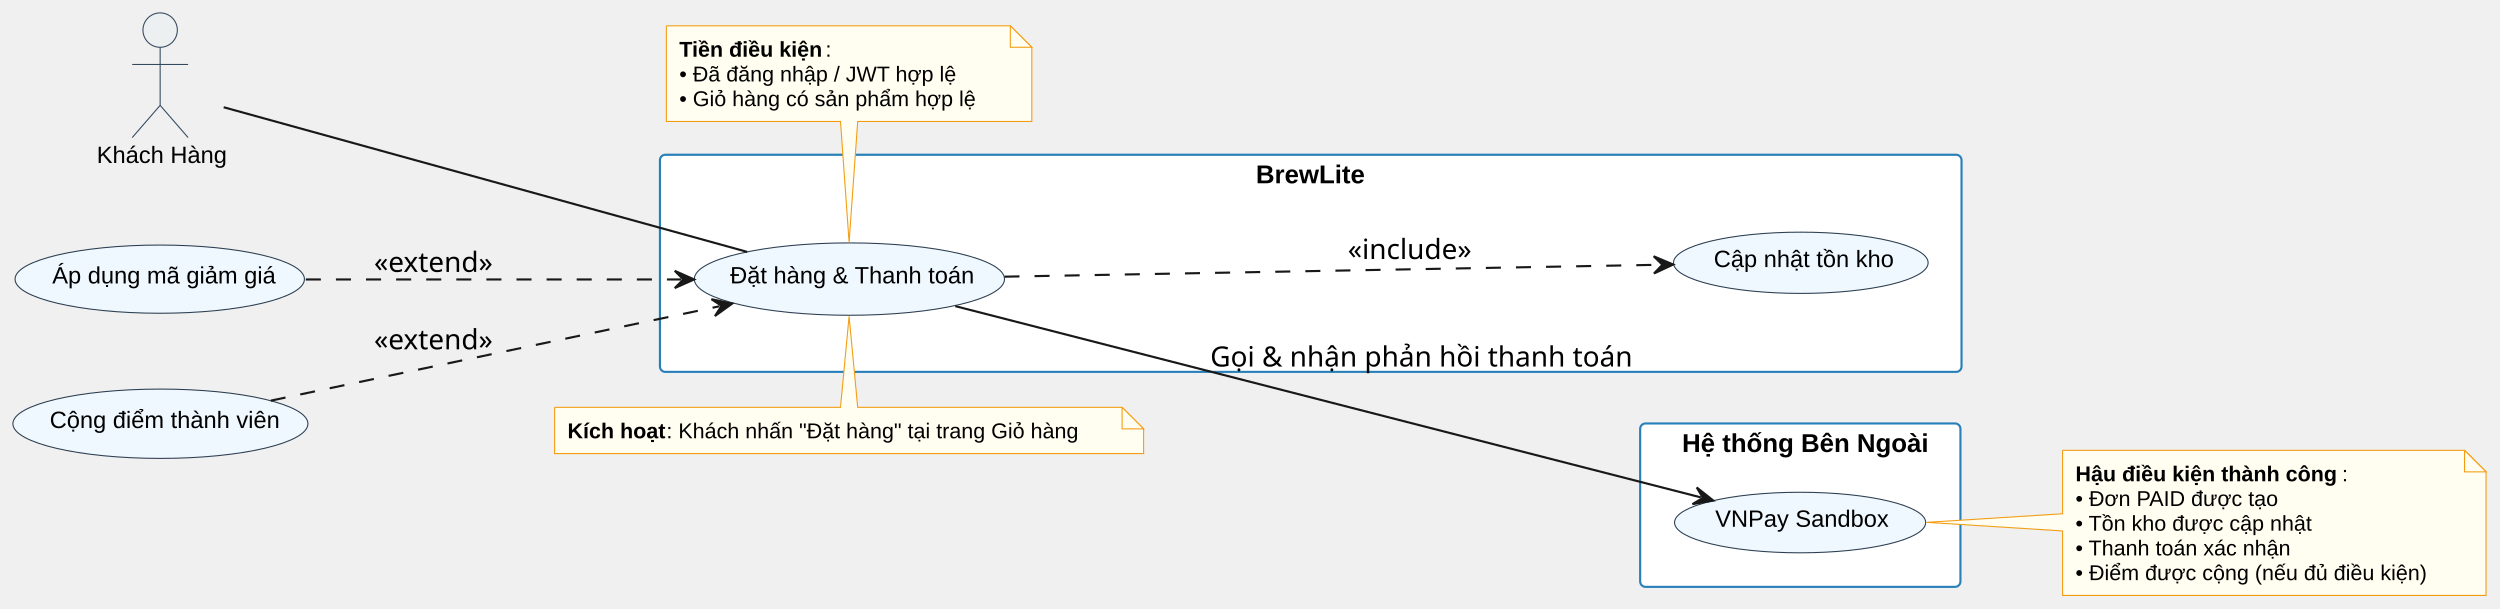
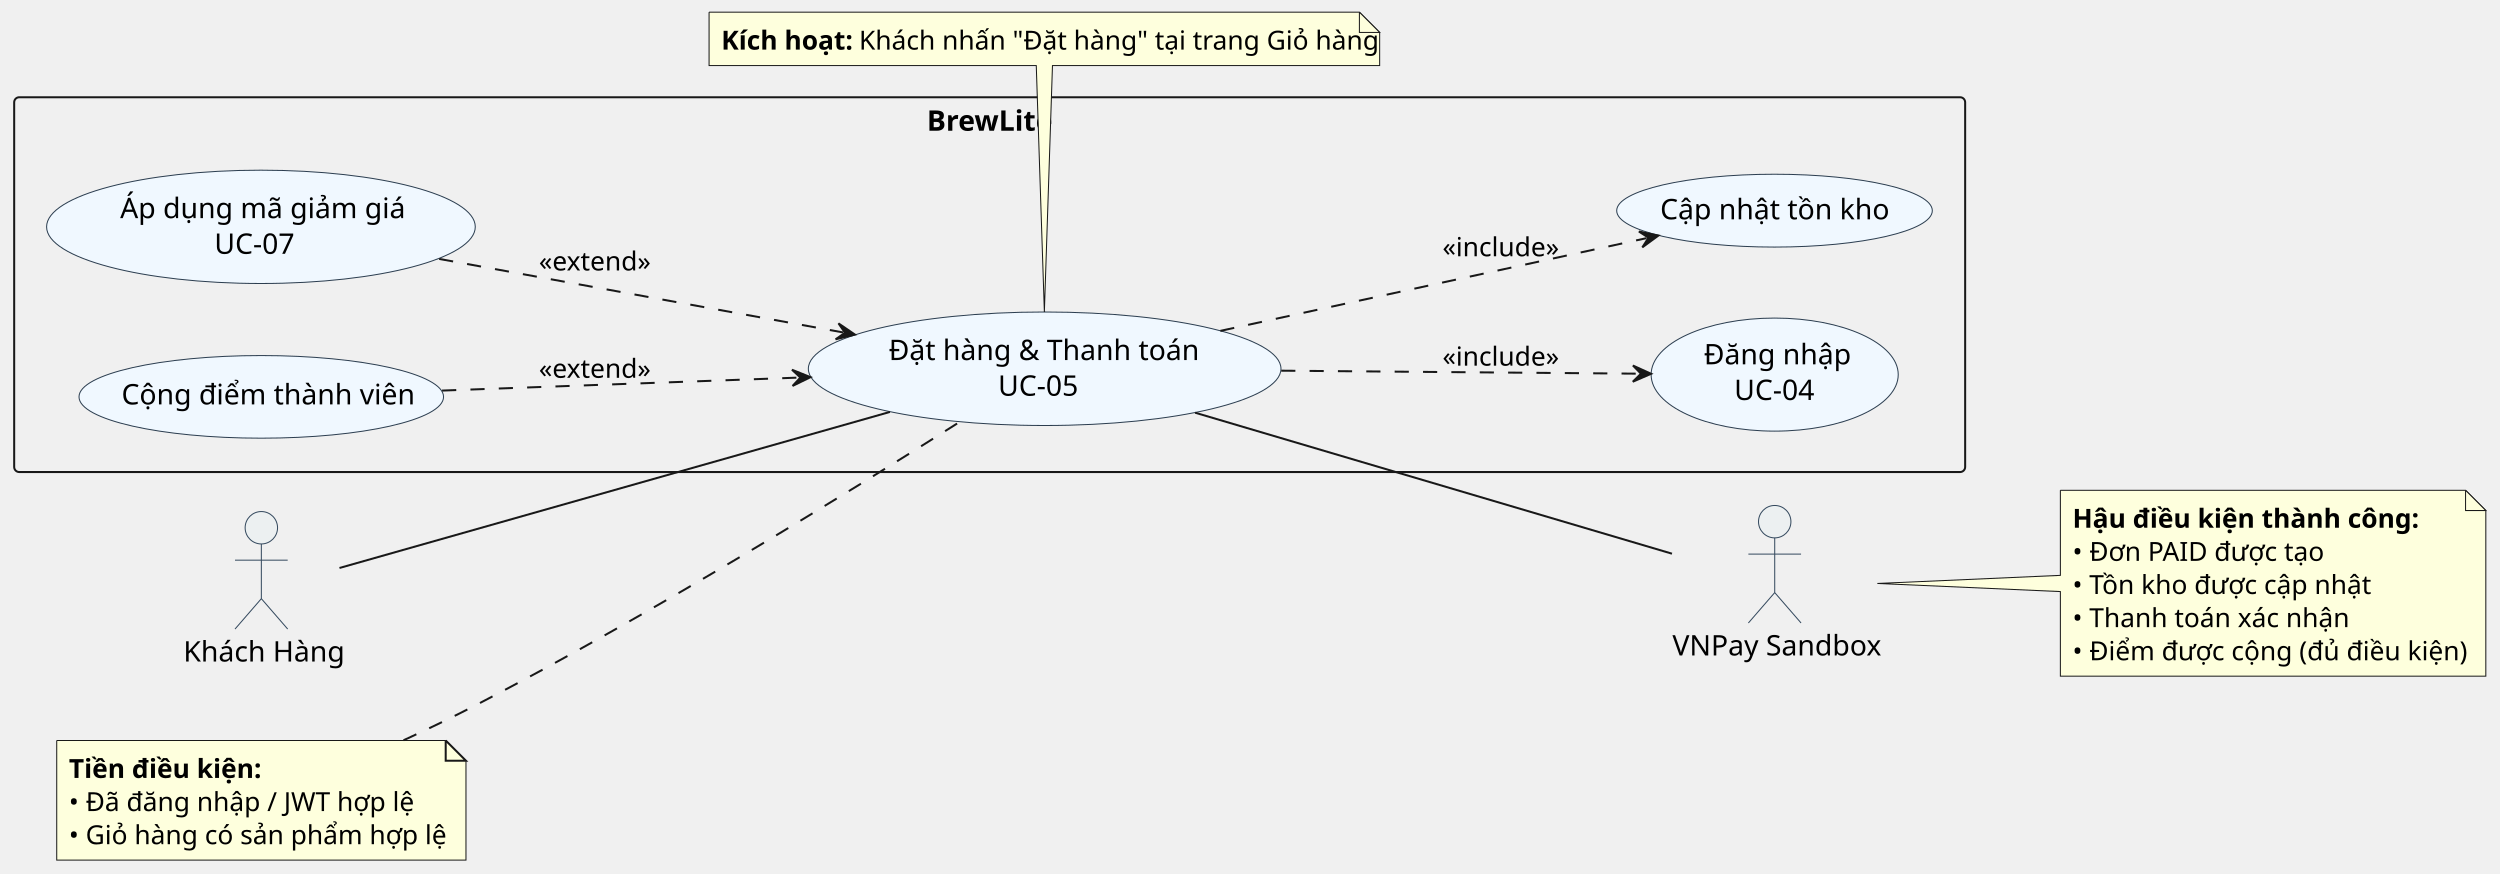
- <svg xmlns="http://www.w3.org/2000/svg" contentStyleType="text/css" height="283px" preserveAspectRatio="none" style="width:1163px;height:283px;background:#FFFFFF;" version="1.1" viewBox="0 0 1163 283" width="1163px" zoomAndPan="magnify">
+ <svg xmlns="http://www.w3.org/2000/svg" contentStyleType="text/css" height="431px" preserveAspectRatio="none" style="width:1234px;height:431px;background:#FFFFFF;" version="1.1" viewBox="0 0 1234 431" width="1234px" zoomAndPan="magnify">
  <defs />
  <g>
    <g id="cluster_BrewLite">
-       <rect fill="#FFFFFF" height="101" rx="2.5" ry="2.5" style="stroke:#2980B9;stroke-width:1.0;" width="605.5" x="307" y="72" />
-       <text fill="#000000" font-family="Arial" font-size="12" font-weight="bold" lengthAdjust="spacing" textLength="51" x="584.25" y="85.256">BrewLite</text>
+       <rect fill="none" height="185" rx="2.5" ry="2.5" style="stroke:#181818;stroke-width:1.0;" width="963" x="7" y="48" />
+       <text fill="#000000" font-family="sans-serif" font-size="14" font-weight="bold" lengthAdjust="spacing" textLength="62" x="457.5" y="64.533">BrewLite</text>
    </g>
-     <g id="cluster_Hệ thống Bên Ngoài">
-       <rect fill="#FFFFFF" height="76" rx="2.5" ry="2.5" style="stroke:#2980B9;stroke-width:1.0;" width="149" x="763" y="197" />
-       <text fill="#000000" font-family="Arial" font-size="12" font-weight="bold" lengthAdjust="spacing" textLength="110" x="782.5" y="210.256">Hệ thống Bên Ngoài</text>
+     <g id="elem_UC05">
+       <ellipse cx="515.643" cy="182.015" fill="#F0F8FF" rx="116.643" ry="28.015" style="stroke:#2C3E50;stroke-width:0.5;" />
+       <text fill="#000000" font-family="sans-serif" font-size="14" lengthAdjust="spacing" textLength="148" x="438.643" y="177.727">Đặt hàng &amp; Thanh toán</text>
+       <text fill="#000000" font-family="sans-serif" font-size="14" lengthAdjust="spacing" textLength="40" x="492.643" y="195.336">UC-05</text>
    </g>
-     <g id="elem_UC_MAIN">
-       <ellipse cx="395.154" cy="129.831" fill="#F0F8FF" rx="72.154" ry="16.831" style="stroke:#2C3E50;stroke-width:0.5;" />
-       <text fill="#000000" font-family="Arial" font-size="11" lengthAdjust="spacing" textLength="111" x="339.654" y="131.824">Đặt hàng &amp; Thanh toán</text>
+     <g id="elem_UC04">
+       <ellipse cx="875.983" cy="184.903" fill="#F0F8FF" rx="60.983" ry="27.903" style="stroke:#2C3E50;stroke-width:0.5;" />
+       <text fill="#000000" font-family="sans-serif" font-size="14" lengthAdjust="spacing" textLength="70" x="840.983" y="179.827">Đăng nhập</text>
+       <text fill="#000000" font-family="sans-serif" font-size="14" lengthAdjust="spacing" textLength="40" x="855.983" y="197.437">UC-04</text>
    </g>
-     <g id="elem_UC_STOCK">
-       <ellipse cx="837.734" cy="122.247" fill="#F0F8FF" rx="59.234" ry="14.247" style="stroke:#2C3E50;stroke-width:0.5;" />
-       <text fill="#000000" font-family="Arial" font-size="11" lengthAdjust="spacing" textLength="81" x="797.234" y="124.24">Cập nhật tồn kho</text>
+     <g id="elem_UC_Stock">
+       <ellipse cx="875.896" cy="103.979" fill="#F0F8FF" rx="77.896" ry="17.979" style="stroke:#2C3E50;stroke-width:0.5;" />
+       <text fill="#000000" font-family="sans-serif" font-size="14" lengthAdjust="spacing" textLength="109" x="819.436" y="108.247">Cập nhật tồn kho</text>
    </g>
-     <g id="elem_VNP">
-       <ellipse cx="837.41" cy="243.082" fill="#F0F8FF" rx="58.41" ry="14.082" style="stroke:#2C3E50;stroke-width:0.5;" />
-       <text fill="#000000" font-family="Arial" font-size="11" lengthAdjust="spacing" textLength="79" x="797.91" y="245.075">VNPay Sandbox</text>
+     <g id="elem_UC_Promo">
+       <ellipse cx="128.798" cy="111.969" fill="#F0F8FF" rx="105.798" ry="27.968" style="stroke:#2C3E50;stroke-width:0.5;" />
+       <text fill="#000000" font-family="sans-serif" font-size="14" lengthAdjust="spacing" textLength="133" x="59.298" y="107.68">Áp dụng mã giảm giá</text>
+       <text fill="#000000" font-family="sans-serif" font-size="14" lengthAdjust="spacing" textLength="40" x="105.798" y="125.29">UC-07</text>
+     </g>
+     <g id="elem_UC_Loyalty">
+       <ellipse cx="128.966" cy="195.893" fill="#F0F8FF" rx="89.966" ry="20.393" style="stroke:#2C3E50;stroke-width:0.5;" />
+       <text fill="#000000" font-family="sans-serif" font-size="14" lengthAdjust="spacing" textLength="138" x="59.966" y="199.622">Cộng điểm thành viên</text>
    </g>
    <g id="elem_KH">
-       <ellipse cx="74.5" cy="14" fill="#ECF0F1" rx="8" ry="8" style="stroke:#34495E;stroke-width:0.5;" />
-       <path d="M74.5,22 L74.5,49 M61.5,30 L87.5,30 M74.5,49 L61.5,64 M74.5,49 L87.5,64 " fill="none" style="stroke:#34495E;stroke-width:0.5;" />
-       <text fill="#000000" font-family="Arial" font-size="11" lengthAdjust="spacing" textLength="59" x="45" y="75.818">Khách Hàng</text>
+       <ellipse cx="129" cy="260.5" fill="#ECF0F1" rx="8" ry="8" style="stroke:#34495E;stroke-width:0.5;" />
+       <path d="M129,268.5 L129,295.5 M116,276.5 L142,276.5 M129,295.5 L116,310.5 M129,295.5 L142,310.5 " fill="none" style="stroke:#34495E;stroke-width:0.5;" />
+       <text fill="#000000" font-family="sans-serif" font-size="14" lengthAdjust="spacing" textLength="77" x="90.5" y="326.533">Khách Hàng</text>
    </g>
-     <g id="elem_Áp dụng mã giảm giá">
-       <ellipse cx="74.311" cy="129.862" fill="#F0F8FF" rx="67.311" ry="15.862" style="stroke:#2C3E50;stroke-width:0.5;" />
-       <text fill="#000000" font-family="Arial" font-size="11" lengthAdjust="spacing" textLength="100" x="24.311" y="131.856">Áp dụng mã giảm giá</text>
+     <g id="elem_VNPay">
+       <ellipse cx="876" cy="257.5" fill="#ECF0F1" rx="8" ry="8" style="stroke:#34495E;stroke-width:0.5;" />
+       <path d="M876,265.5 L876,292.5 M863,273.5 L889,273.5 M876,292.5 L863,307.5 M876,292.5 L889,307.5 " fill="none" style="stroke:#34495E;stroke-width:0.5;" />
+       <text fill="#000000" font-family="sans-serif" font-size="14" lengthAdjust="spacing" textLength="101" x="825.5" y="323.533">VNPay Sandbox</text>
    </g>
-     <g id="elem_Cộng điểm thành viên">
-       <ellipse cx="74.622" cy="197.124" fill="#F0F8FF" rx="68.622" ry="16.124" style="stroke:#2C3E50;stroke-width:0.5;" />
-       <text fill="#000000" font-family="Arial" font-size="11" lengthAdjust="spacing" textLength="103" x="23.122" y="199.118">Cộng điểm thành viên</text>
+     <g id="elem_GMN16">
+       <path d="M28,365.5 L28,424.555 L230,424.555 L230,375.5 L220,365.5 L28,365.5 " fill="#FEFFDD" style="stroke:#181818;stroke-width:0.5;" />
+       <path d="M220,365.5 L220,375.5 L230,375.5 L220,365.5 " fill="#FEFFDD" style="stroke:#181818;stroke-width:1.0;" />
+       <text fill="#000000" font-family="sans-serif" font-size="13" font-weight="bold" lengthAdjust="spacing" textLength="95" x="34" y="383.995">Tiền điều kiện:</text>
+       <text fill="#000000" font-family="sans-serif" font-size="13" lengthAdjust="spacing" textLength="168" x="34" y="400.347">• Đã đăng nhập / JWT hợp lệ</text>
+       <text fill="#000000" font-family="sans-serif" font-size="13" lengthAdjust="spacing" textLength="181" x="34" y="416.698">• Giỏ hàng có sản phẩm hợp lệ</text>
    </g>
-     <g id="elem_GMN15">
-       <path d="M258,189.5 L258,210.999 A0,0 0 0 0 258,210.999 L532,210.999 A0,0 0 0 0 532,210.999 L532,199.5 L522,189.5 L399,189.5 L395,147.15 L391,189.5 L258,189.5 A0,0 0 0 0 258,189.5 " fill="#FFFEF0" style="stroke:#F39C12;stroke-width:0.5;" />
-       <path d="M522,189.5 L522,199.5 L532,199.5 L522,189.5 " fill="#FFFEF0" style="stroke:#F39C12;stroke-width:0.5;" />
-       <text fill="#000000" font-family="Arial" font-size="10" font-weight="bold" lengthAdjust="spacing" textLength="46" x="264" y="203.88">Kích hoạt</text>
-       <text fill="#000000" font-family="Arial" font-size="10" lengthAdjust="spacing" textLength="207" x="310" y="203.88">: Khách nhấn "Đặt hàng" tại trang Giỏ hàng</text>
+     <g id="elem_GMN19">
+       <path d="M1017,242 L1017,284 L926.67,288 L1017,292 L1017,333.758 A0,0 0 0 0 1017,333.758 L1227,333.758 A0,0 0 0 0 1227,333.758 L1227,252 L1217,242 L1017,242 A0,0 0 0 0 1017,242 " fill="#FEFFDD" style="stroke:#181818;stroke-width:0.5;" />
+       <path d="M1217,242 L1217,252 L1227,252 L1217,242 " fill="#FEFFDD" style="stroke:#181818;stroke-width:0.5;" />
+       <text fill="#000000" font-family="sans-serif" font-size="13" font-weight="bold" lengthAdjust="spacing" textLength="167" x="1023" y="260.495">Hậu điều kiện thành công:</text>
+       <text fill="#000000" font-family="sans-serif" font-size="13" lengthAdjust="spacing" textLength="126" x="1023" y="276.847">• Đơn PAID được tạo</text>
+       <text fill="#000000" font-family="sans-serif" font-size="13" lengthAdjust="spacing" textLength="145" x="1023" y="293.198">• Tồn kho được cập nhật</text>
+       <text fill="#000000" font-family="sans-serif" font-size="13" lengthAdjust="spacing" textLength="130" x="1023" y="309.55">• Thanh toán xác nhận</text>
+       <text fill="#000000" font-family="sans-serif" font-size="13" lengthAdjust="spacing" textLength="189" x="1023" y="325.901">• Điểm được cộng (đủ điều kiện)</text>
    </g>
-     <g id="elem_GMN18">
-       <path d="M310,12 L310,56.497 A0,0 0 0 0 310,56.497 L391,56.497 L395,112.75 L399,56.497 L480,56.497 A0,0 0 0 0 480,56.497 L480,22 L470,12 L310,12 A0,0 0 0 0 310,12 " fill="#FFFEF0" style="stroke:#F39C12;stroke-width:0.5;" />
-       <path d="M470,12 L470,22 L480,22 L470,12 " fill="#FFFEF0" style="stroke:#F39C12;stroke-width:0.5;" />
-       <text fill="#000000" font-family="Arial" font-size="10" font-weight="bold" lengthAdjust="spacing" textLength="68" x="316" y="26.38">Tiền điều kiện</text>
-       <text fill="#000000" font-family="Arial" font-size="10" lengthAdjust="spacing" textLength="3" x="384" y="26.38">:</text>
-       <text fill="#000000" font-family="Arial" font-size="10" lengthAdjust="spacing" textLength="138" x="316" y="37.879">• Đã đăng nhập / JWT hợp lệ</text>
-       <text fill="#000000" font-family="Arial" font-size="10" lengthAdjust="spacing" textLength="149" x="316" y="49.378">• Giỏ hàng có sản phẩm hợp lệ</text>
+     <g id="elem_GMN22">
+       <path d="M350,6 L350,32.352 A0,0 0 0 0 350,32.352 L511.5,32.352 L515.5,153.98 L519.5,32.352 L681,32.352 A0,0 0 0 0 681,32.352 L681,16 L671,6 L350,6 A0,0 0 0 0 350,6 " fill="#FEFFDD" style="stroke:#181818;stroke-width:0.5;" />
+       <path d="M671,6 L671,16 L681,16 L671,6 " fill="#FEFFDD" style="stroke:#181818;stroke-width:0.5;" />
+       <text fill="#000000" font-family="sans-serif" font-size="13" font-weight="bold" lengthAdjust="spacing" textLength="64" x="356" y="24.495">Kích hoạt:</text>
+       <text fill="#000000" font-family="sans-serif" font-size="13" lengthAdjust="spacing" textLength="242" x="424" y="24.495">Khách nhấn "Đặt hàng" tại trang Giỏ hàng</text>
    </g>
-     <g id="elem_GMN21">
-       <path d="M959.5,209.5 L959.5,239 L896.19,243 L959.5,247 L959.5,276.995 A0,0 0 0 0 959.5,276.995 L1156.5,276.995 A0,0 0 0 0 1156.5,276.995 L1156.5,219.5 L1146.5,209.5 L959.5,209.5 A0,0 0 0 0 959.5,209.5 " fill="#FFFEF0" style="stroke:#F39C12;stroke-width:0.5;" />
-       <path d="M1146.5,209.5 L1146.5,219.5 L1156.5,219.5 L1146.5,209.5 " fill="#FFFEF0" style="stroke:#F39C12;stroke-width:0.5;" />
-       <text fill="#000000" font-family="Arial" font-size="10" font-weight="bold" lengthAdjust="spacing" textLength="124" x="965.5" y="223.88">Hậu điều kiện thành công</text>
-       <text fill="#000000" font-family="Arial" font-size="10" lengthAdjust="spacing" textLength="3" x="1089.5" y="223.88">:</text>
-       <text fill="#000000" font-family="Arial" font-size="10" lengthAdjust="spacing" textLength="101" x="965.5" y="235.379">• Đơn PAID được tạo</text>
-       <text fill="#000000" font-family="Arial" font-size="10" lengthAdjust="spacing" textLength="119" x="965.5" y="246.878">• Tồn kho được cập nhật</text>
-       <text fill="#000000" font-family="Arial" font-size="10" lengthAdjust="spacing" textLength="109" x="965.5" y="258.377">• Thanh toán xác nhận</text>
-       <text fill="#000000" font-family="Arial" font-size="10" lengthAdjust="spacing" textLength="176" x="965.5" y="269.876">• Điểm được cộng (nếu đủ điều kiện)</text>
+     <g id="link_KH_UC05">
+       <path d="M167.57,280.35 C230.3,262.57 357.55,226.49 439.27,203.33 " fill="none" id="KH-UC05" style="stroke:#181818;stroke-width:1.0;" />
    </g>
-     <g id="link_KH_UC_MAIN">
-       <path d="M104.05,49.89 C159.17,65.12 280.7,98.7 347.6,117.18 " fill="none" id="KH-UC_MAIN" style="stroke:#181818;stroke-width:1.0;" />
+     <g id="link_UC05_VNPay">
+       <path d="M589.91,203.71 C660.18,224.48 764.24,255.25 825.29,273.3 " fill="none" id="UC05-VNPay" style="stroke:#181818;stroke-width:1.0;" />
    </g>
-     <g id="link_UC_MAIN_UC_STOCK">
-       <path d="M467.26,128.71 C553.83,127.13 692.191,124.618 772.361,123.168 " fill="none" id="UC_MAIN-to-UC_STOCK" style="stroke:#181818;stroke-width:1.0;stroke-dasharray:7.0,7.0;" />
-       <polygon fill="#181818" points="778.36,123.06,769.289,119.223,773.361,123.15,769.434,127.222,778.36,123.06" style="stroke:#181818;stroke-width:1.0;" />
-       <text fill="#000000" font-family="sans-serif" font-size="13" lengthAdjust="spacing" textLength="55" x="627" y="120.495">«include»</text>
+     <g id="link_UC05_UC04">
+       <path d="M632.4,182.97 C693.26,183.48 759.3,184.029 808.98,184.449 " fill="none" id="UC05-to-UC04" style="stroke:#181818;stroke-width:1.0;stroke-dasharray:7.0,7.0;" />
+       <polygon fill="#181818" points="814.98,184.5,806.014,180.424,809.98,184.458,805.947,188.424,814.98,184.5" style="stroke:#181818;stroke-width:1.0;" />
+       <text fill="#000000" font-family="sans-serif" font-size="13" lengthAdjust="spacing" textLength="55" x="712" y="180.495">«include»</text>
    </g>
-     <g id="link_Áp dụng mã giảm giá_UC_MAIN">
-       <path d="M142.27,130 C195.17,130 262.9,130 316.9,130 " fill="none" id="Áp dụng mã giảm giá-to-UC_MAIN" style="stroke:#181818;stroke-width:1.0;stroke-dasharray:7.0,7.0;" />
-       <polygon fill="#181818" points="322.9,130,313.9,126,317.9,130,313.9,134,322.9,130" style="stroke:#181818;stroke-width:1.0;" />
-       <text fill="#000000" font-family="sans-serif" font-size="13" lengthAdjust="spacing" textLength="53" x="174" y="126.495">«extend»</text>
+     <g id="link_UC05_UC_Stock">
+       <path d="M602.37,163.32 C669.38,148.74 754.687,130.176 812.737,117.546 " fill="none" id="UC05-to-UC_Stock" style="stroke:#181818;stroke-width:1.0;stroke-dasharray:7.0,7.0;" />
+       <polygon fill="#181818" points="818.6,116.27,808.955,114.275,813.714,117.333,810.656,122.092,818.6,116.27" style="stroke:#181818;stroke-width:1.0;" />
+       <text fill="#000000" font-family="sans-serif" font-size="13" lengthAdjust="spacing" textLength="55" x="712" y="126.495">«include»</text>
    </g>
-     <g id="link_Cộng điểm thành viên_UC_MAIN">
-       <path d="M125.97,186.38 C184.55,174.06 274.888,155.055 334.708,142.475 " fill="none" id="Cộng điểm thành viên-to-UC_MAIN" style="stroke:#181818;stroke-width:1.0;stroke-dasharray:7.0,7.0;" />
-       <polygon fill="#181818" points="340.58,141.24,330.95,139.178,335.687,142.269,332.596,147.006,340.58,141.24" style="stroke:#181818;stroke-width:1.0;" />
-       <text fill="#000000" font-family="sans-serif" font-size="13" lengthAdjust="spacing" textLength="53" x="174" y="162.495">«extend»</text>
+     <g id="link_UC_Promo_UC05">
+       <path d="M216.77,127.8 C277.9,138.93 353.737,152.736 416.107,164.086 " fill="none" id="UC_Promo-to-UC05" style="stroke:#181818;stroke-width:1.0;stroke-dasharray:7.0,7.0;" />
+       <polygon fill="#181818" points="422.01,165.16,413.872,159.613,417.091,164.265,412.439,167.484,422.01,165.16" style="stroke:#181818;stroke-width:1.0;" />
+       <text fill="#000000" font-family="sans-serif" font-size="13" lengthAdjust="spacing" textLength="53" x="266" y="133.495">«extend»</text>
    </g>
-     <g id="link_UC_MAIN_VNP">
-       <path d="M444.4,142.42 C532.24,164.95 710.438,210.659 791.228,231.389 " fill="none" id="UC_MAIN-to-VNP" style="stroke:#181818;stroke-width:1.0;" />
-       <polygon fill="#181818" points="797.04,232.88,789.317,226.769,792.197,231.637,787.328,234.518,797.04,232.88" style="stroke:#181818;stroke-width:1.0;" />
-       <text fill="#000000" font-family="sans-serif" font-size="13" lengthAdjust="spacing" textLength="183" x="563" y="170.495">Gọi &amp; nhận phản hồi thanh toán</text>
+     <g id="link_UC_Loyalty_UC05">
+       <path d="M218.21,192.79 C272.2,190.82 335.854,188.508 394.064,186.388 " fill="none" id="UC_Loyalty-to-UC05" style="stroke:#181818;stroke-width:1.0;stroke-dasharray:7.0,7.0;" />
+       <polygon fill="#181818" points="400.06,186.17,390.92,182.5,395.063,186.352,391.212,190.495,400.06,186.17" style="stroke:#181818;stroke-width:1.0;" />
+       <text fill="#000000" font-family="sans-serif" font-size="13" lengthAdjust="spacing" textLength="53" x="266" y="186.495">«extend»</text>
+     </g>
+     <g id="link_GMN16_UC05">
+       <path d="M199.17,365.4 C211.23,359.86 223.56,353.93 235,348 C322.18,302.79 419.97,242.35 473.67,208.27 " fill="none" id="GMN16-UC05" style="stroke:#181818;stroke-width:1.0;stroke-dasharray:7.0,7.0;" />
    </g>
  </g>
</svg>
